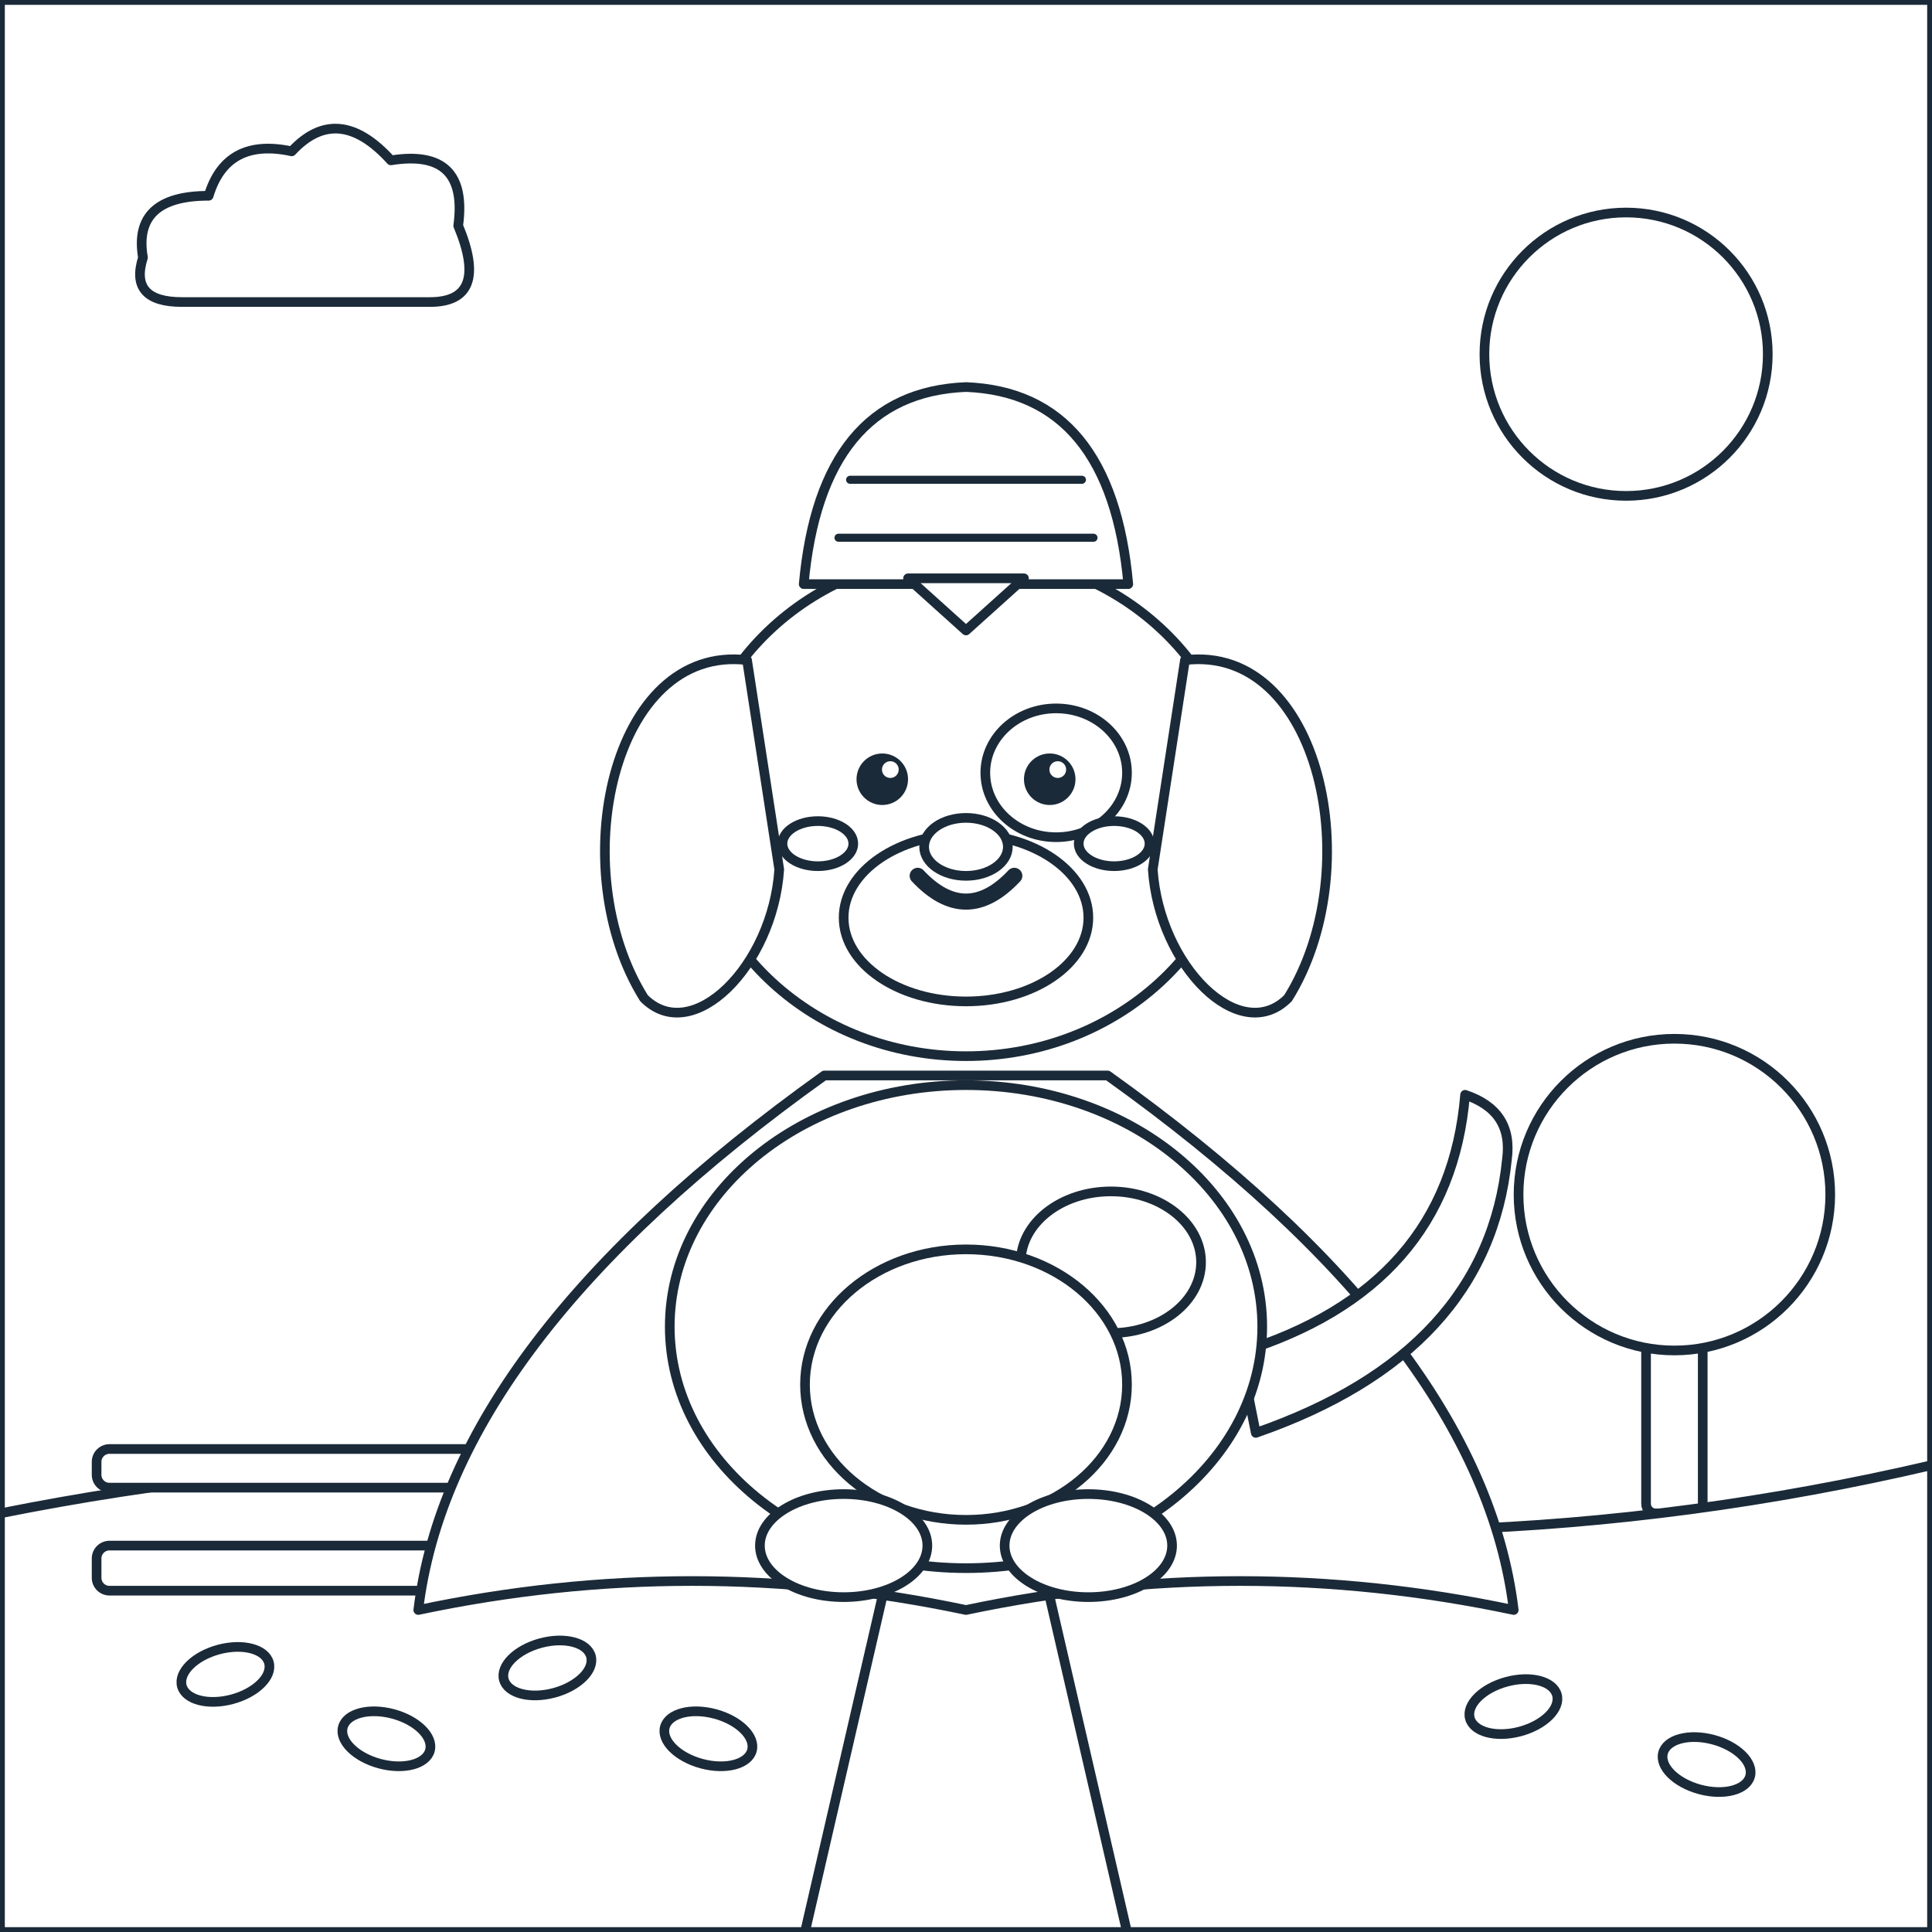
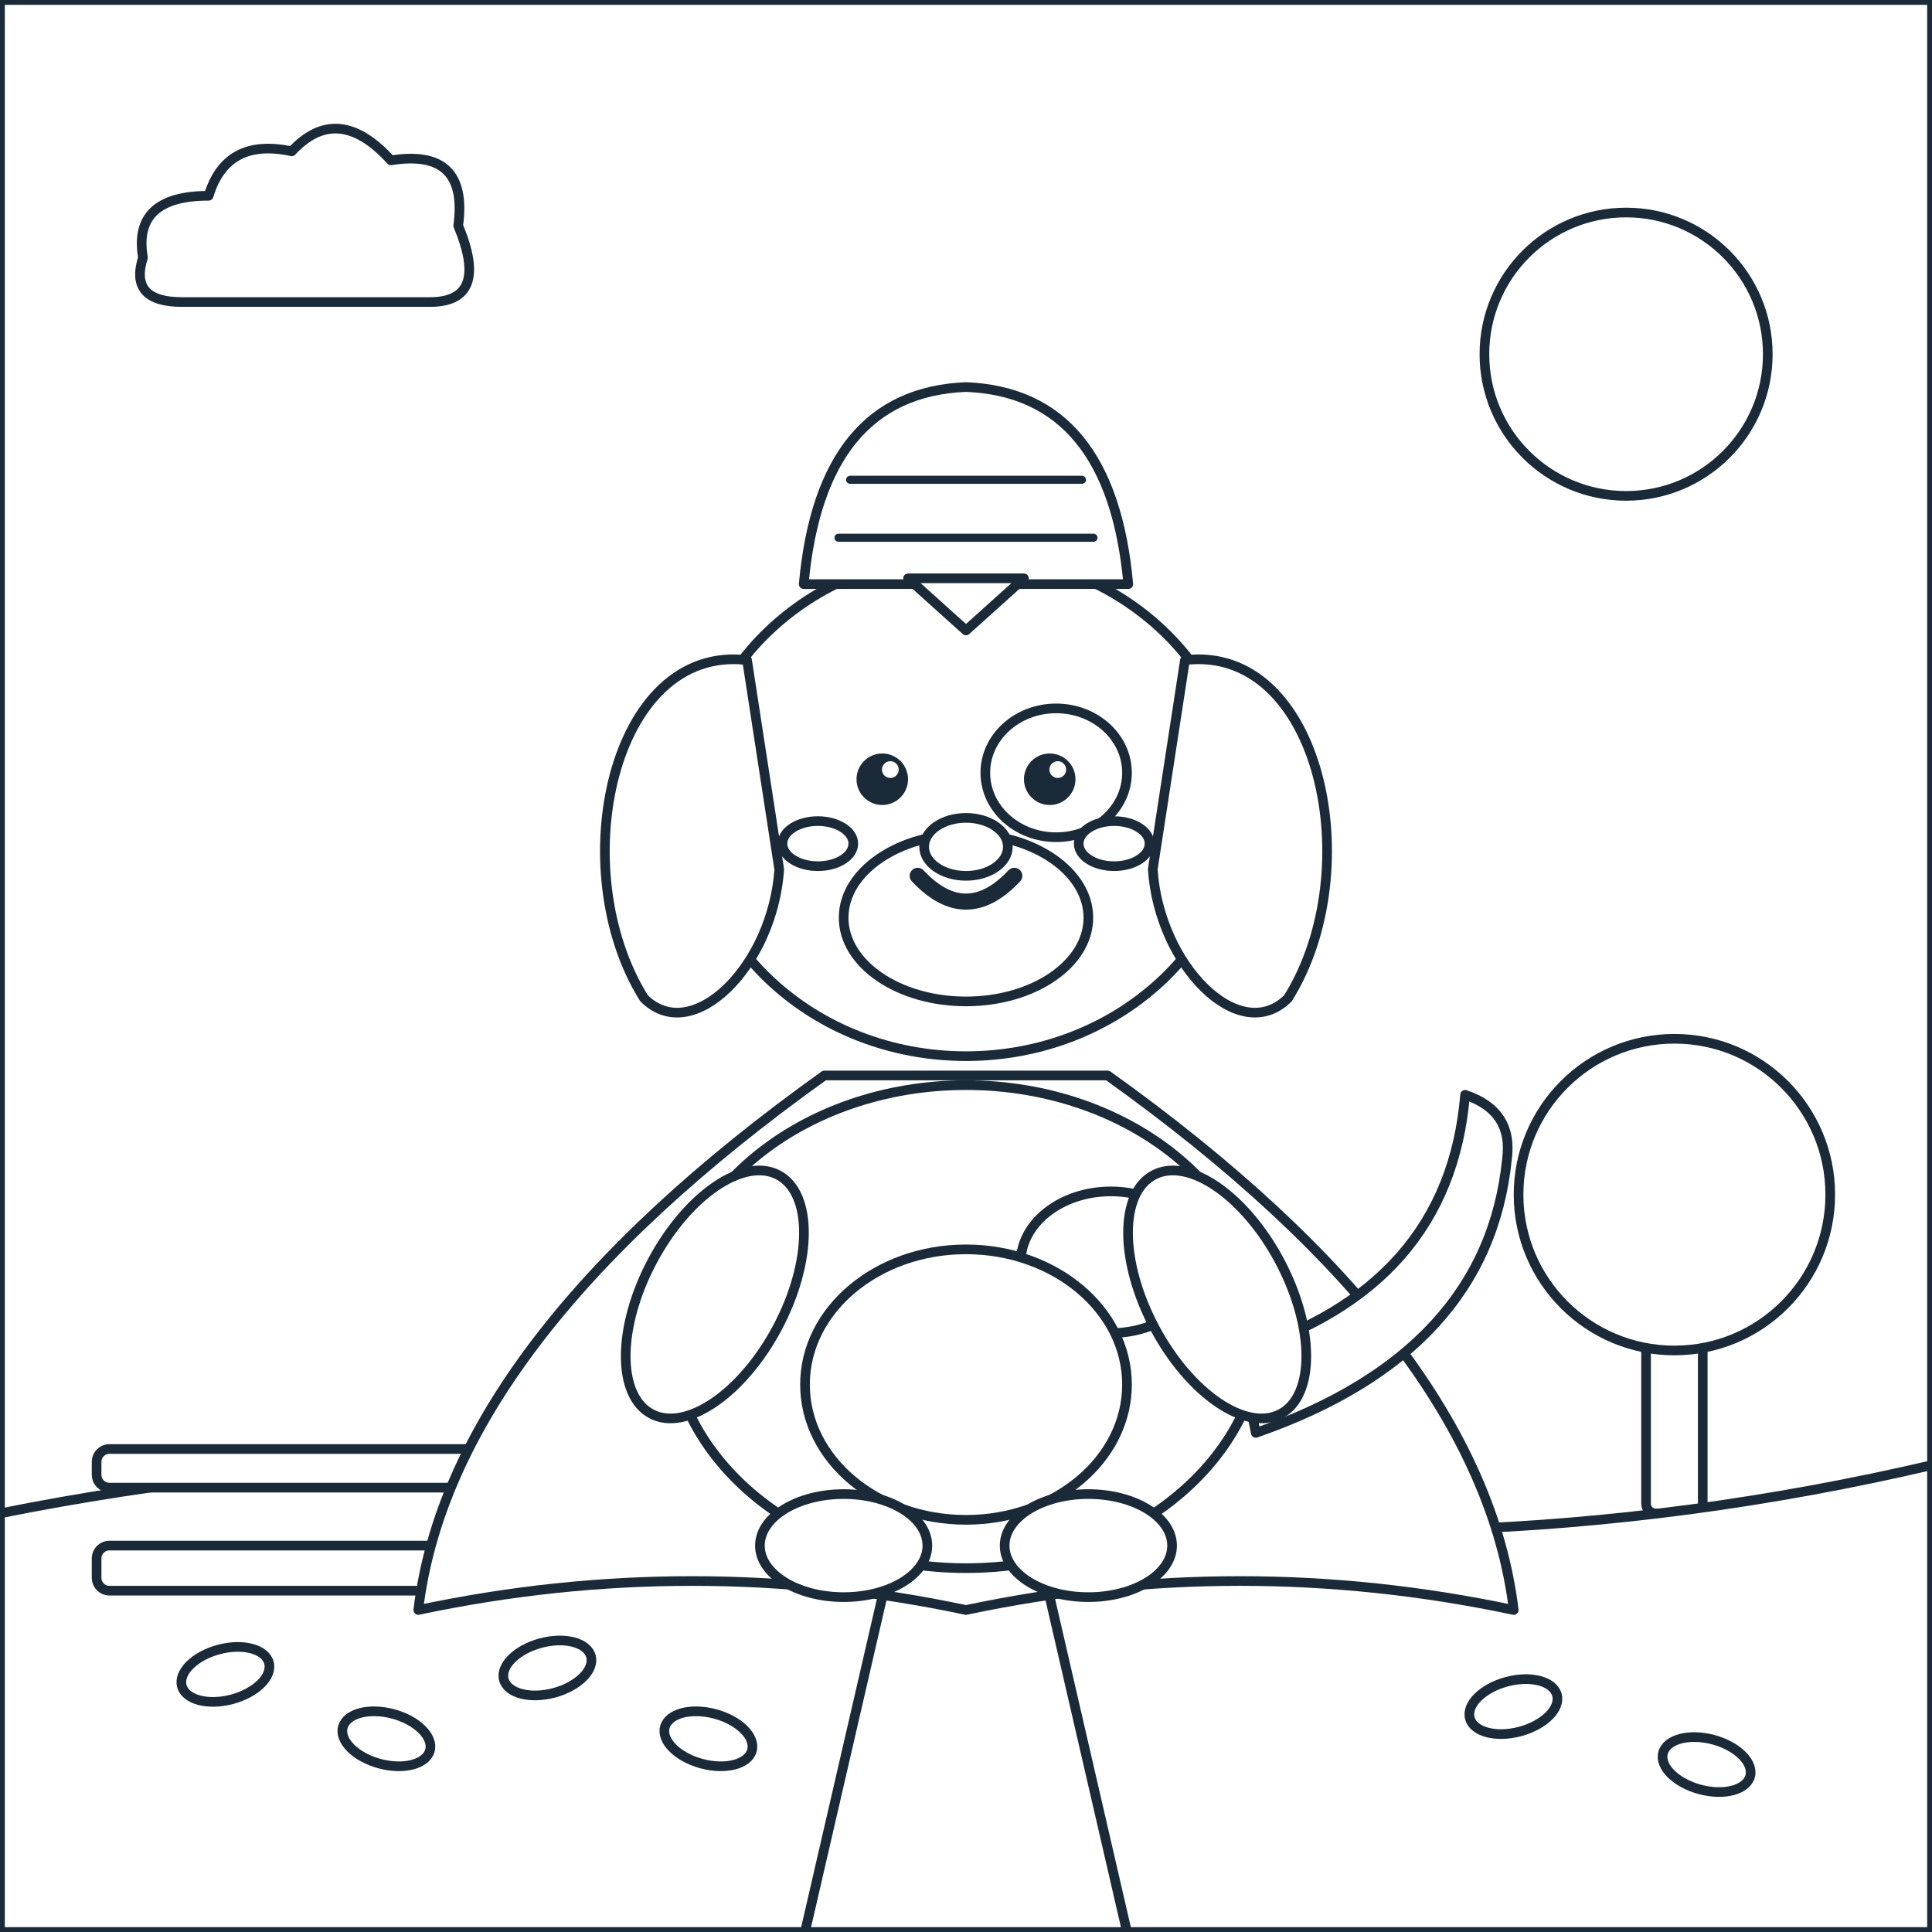
<svg xmlns="http://www.w3.org/2000/svg" viewBox="0 0 600 600" data-picture="cho-sieu-thu--mui-tham-tu">
  <g class="scene-back">
    <rect x="0" y="0" width="600" height="600" rx="0" id="r-nen-troi" data-region="nen-troi" class="region" fill="#FFFFFF" stroke="#1B2A38" stroke-width="3" stroke-linejoin="round" />
    <ellipse cx="505" cy="110" rx="44" ry="44" id="r-mat-troi" data-region="mat-troi" class="region" fill="#FFFFFF" stroke="#1B2A38" stroke-width="3" stroke-linejoin="round" />
    <path d="M 56.5 93.8 Q 40 93.8 44.4 80 Q 41.1 60.8 64.8 60.8 Q 70.3 42.6 90.6 47 Q 104.9 31.6 121.4 49.8 Q 145.6 45.9 142.3 70.1 Q 152.2 93.8 133.5 93.8 Z" id="r-may-1" data-region="may-1" class="region" fill="#FFFFFF" stroke="#1B2A38" stroke-width="3" stroke-linejoin="round" />
    <rect x="511.2" y="404" width="17.6" height="66" rx="3" id="r-than-cay-cong-vien" data-region="than-cay-cong-vien" class="region" fill="#FFFFFF" stroke="#1B2A38" stroke-width="3" stroke-linejoin="round" />
    <ellipse cx="520" cy="371" rx="48.4" ry="48.4" id="r-cay-cong-vien" data-region="cay-cong-vien" class="region" fill="#FFFFFF" stroke="#1B2A38" stroke-width="3" stroke-linejoin="round" />
    <path d="M 0 470 Q 150 440 300 465 Q 450 490 600 455 L 600 600 L 0 600 Z" id="r-nen-dat" data-region="nen-dat" class="region" fill="#FFFFFF" stroke="#1B2A38" stroke-width="3" stroke-linejoin="round" />
    <rect x="30" y="480" width="120" height="14" rx="4" id="r-ghe-da" data-region="ghe-da" class="region" fill="#FFFFFF" stroke="#1B2A38" stroke-width="3" stroke-linejoin="round" />
    <rect x="30" y="450" width="120" height="12" rx="4" id="r-lung-ghe" data-region="lung-ghe" class="region" fill="#FFFFFF" stroke="#1B2A38" stroke-width="3" stroke-linejoin="round" />
    <path d="M 250 600 L 350 600 L 320 470 L 280 470 Z" id="r-loi-di" data-region="loi-di" class="region" fill="#FFFFFF" stroke="#1B2A38" stroke-width="3" stroke-linejoin="round" />
    <ellipse cx="70" cy="520" rx="14" ry="8" transform="rotate(-15 70 520)" id="r-dau-chan-1" data-region="dau-chan-1" class="region" fill="#FFFFFF" stroke="#1B2A38" stroke-width="3" stroke-linejoin="round" />
    <ellipse cx="120" cy="540" rx="14" ry="8" transform="rotate(15 120 540)" id="r-dau-chan-2" data-region="dau-chan-2" class="region" fill="#FFFFFF" stroke="#1B2A38" stroke-width="3" stroke-linejoin="round" />
    <ellipse cx="170" cy="518" rx="14" ry="8" transform="rotate(-15 170 518)" id="r-dau-chan-3" data-region="dau-chan-3" class="region" fill="#FFFFFF" stroke="#1B2A38" stroke-width="3" stroke-linejoin="round" />
    <ellipse cx="220" cy="540" rx="14" ry="8" transform="rotate(15 220 540)" id="r-dau-chan-4" data-region="dau-chan-4" class="region" fill="#FFFFFF" stroke="#1B2A38" stroke-width="3" stroke-linejoin="round" />
    <ellipse cx="470" cy="530" rx="14" ry="8" transform="rotate(-15 470 530)" id="r-dau-chan-5" data-region="dau-chan-5" class="region" fill="#FFFFFF" stroke="#1B2A38" stroke-width="3" stroke-linejoin="round" />
    <ellipse cx="530" cy="548" rx="14" ry="8" transform="rotate(15 530 548)" id="r-dau-chan-6" data-region="dau-chan-6" class="region" fill="#FFFFFF" stroke="#1B2A38" stroke-width="3" stroke-linejoin="round" />
  </g>
  <g id="subject" class="subject anim-bounce">
    <path d="M 256 334 L 344 334 Q 460.1 417 470.1 500 Q 385.1 482 300 500 Q 214.9 482 129.9 500 Q 139.9 417 256 334 Z" id="r-ao-choang" data-region="ao-choang" class="region" fill="#FFFFFF" stroke="#1B2A38" stroke-width="3" stroke-linejoin="round" />
    <path d="M 385 420 Q 450 400 455 340 Q 470 345 468 360 Q 462 420 390 445 Z" id="r-duoi" data-region="duoi" class="region" fill="#FFFFFF" stroke="#1B2A38" stroke-width="3" stroke-linejoin="round" />
    <ellipse cx="300" cy="412" rx="92" ry="75" id="r-than" data-region="than" class="region" fill="#FFFFFF" stroke="#1B2A38" stroke-width="3" stroke-linejoin="round" />
    <ellipse cx="345" cy="392" rx="28" ry="22" id="r-dom-than" data-region="dom-than" class="region" fill="#FFFFFF" stroke="#1B2A38" stroke-width="3" stroke-linejoin="round" />
    <ellipse cx="300" cy="430" rx="50" ry="42" id="r-bung" data-region="bung" class="region" fill="#FFFFFF" stroke="#1B2A38" stroke-width="3" stroke-linejoin="round" />
    <ellipse cx="262" cy="480" rx="26" ry="16" id="r-chan-trai" data-region="chan-trai" class="region" fill="#FFFFFF" stroke="#1B2A38" stroke-width="3" stroke-linejoin="round" />
    <ellipse cx="338" cy="480" rx="26" ry="16" id="r-chan-phai" data-region="chan-phai" class="region" fill="#FFFFFF" stroke="#1B2A38" stroke-width="3" stroke-linejoin="round" />
    <ellipse cx="300" cy="250" rx="85" ry="78" id="r-dau" data-region="dau" class="region" fill="#FFFFFF" stroke="#1B2A38" stroke-width="3" stroke-linejoin="round" />
    <path d="M 232 205 C 190 200 175 270 200 310 C 215 325 240 300 242 270 Z" id="r-tai-trai" data-region="tai-trai" class="region" fill="#FFFFFF" stroke="#1B2A38" stroke-width="3" stroke-linejoin="round" />
    <path d="M 368 205 C 410 200 425 270 400 310 C 385 325 360 300 358 270 Z" id="r-tai-phai" data-region="tai-phai" class="region" fill="#FFFFFF" stroke="#1B2A38" stroke-width="3" stroke-linejoin="round" />
    <ellipse cx="328" cy="240" rx="22" ry="20" id="r-dom-mat" data-region="dom-mat" class="region" fill="#FFFFFF" stroke="#1B2A38" stroke-width="3" stroke-linejoin="round" />
    <ellipse cx="300" cy="285" rx="38" ry="26" id="r-mom" data-region="mom" class="region" fill="#FFFFFF" stroke="#1B2A38" stroke-width="3" stroke-linejoin="round" />
    <ellipse cx="300" cy="263" rx="13" ry="9" id="r-mui" data-region="mui" class="region" fill="#FFFFFF" stroke="#1B2A38" stroke-width="3" stroke-linejoin="round" />
+     <ellipse cx="222" cy="402" rx="22" ry="42" transform="rotate(28 222 402)" id="r-tay-trai" data-region="tay-trai" class="region" fill="#FFFFFF" stroke="#1B2A38" stroke-width="3" stroke-linejoin="round" />
+     <ellipse cx="378" cy="402" rx="22" ry="42" transform="rotate(-28 378 402)" id="r-tay-phai" data-region="tay-phai" class="region" fill="#FFFFFF" stroke="#1B2A38" stroke-width="3" stroke-linejoin="round" />
    <g class="deco" pointer-events="none">
      <circle cx="274" cy="242" r="8" fill="#1B2A38" />
    </g>
    <g class="deco" pointer-events="none">
      <circle cx="326" cy="242" r="8" fill="#1B2A38" />
    </g>
    <g class="deco" pointer-events="none">
      <circle cx="276.5" cy="239" r="2.6" fill="#FFFFFF" />
    </g>
    <g class="deco" pointer-events="none">
      <circle cx="328.5" cy="239" r="2.6" fill="#FFFFFF" />
    </g>
    <ellipse cx="254" cy="262" rx="11" ry="7" id="r-ma-trai" data-region="ma-trai" class="region" fill="#FFFFFF" stroke="#1B2A38" stroke-width="3" stroke-linejoin="round" />
    <ellipse cx="346" cy="262" rx="11" ry="7" id="r-ma-phai" data-region="ma-phai" class="region" fill="#FFFFFF" stroke="#1B2A38" stroke-width="3" stroke-linejoin="round" />
    <g class="deco" pointer-events="none">
      <path d="M 285 272 Q 300 288 315 272" fill="none" stroke="#1B2A38" stroke-width="5" stroke-linecap="round" stroke-linejoin="round" />
    </g>
    <path d="M 249.6 181.4 Q 255 122 300 120.2 Q 345 122 350.4 181.4 Z" id="r-mu-tham-tu" data-region="mu-tham-tu" class="region" fill="#FFFFFF" stroke="#1B2A38" stroke-width="3" stroke-linejoin="round" />
    <polygon points="282,179.6 318,179.6 300,195.8" id="r-luoi-mu-truoc" data-region="luoi-mu-truoc" class="region" fill="#FFFFFF" stroke="#1B2A38" stroke-width="3" stroke-linejoin="round" />
    <g class="deco" pointer-events="none">
      <path d="M 264 149 L 336 149 M 260.4 167 L 339.6 167" fill="none" stroke="#1B2A38" stroke-width="2.5" stroke-linecap="round" stroke-linejoin="round" />
    </g>
  </g>
  <g class="scene-front">

</g>
</svg>
